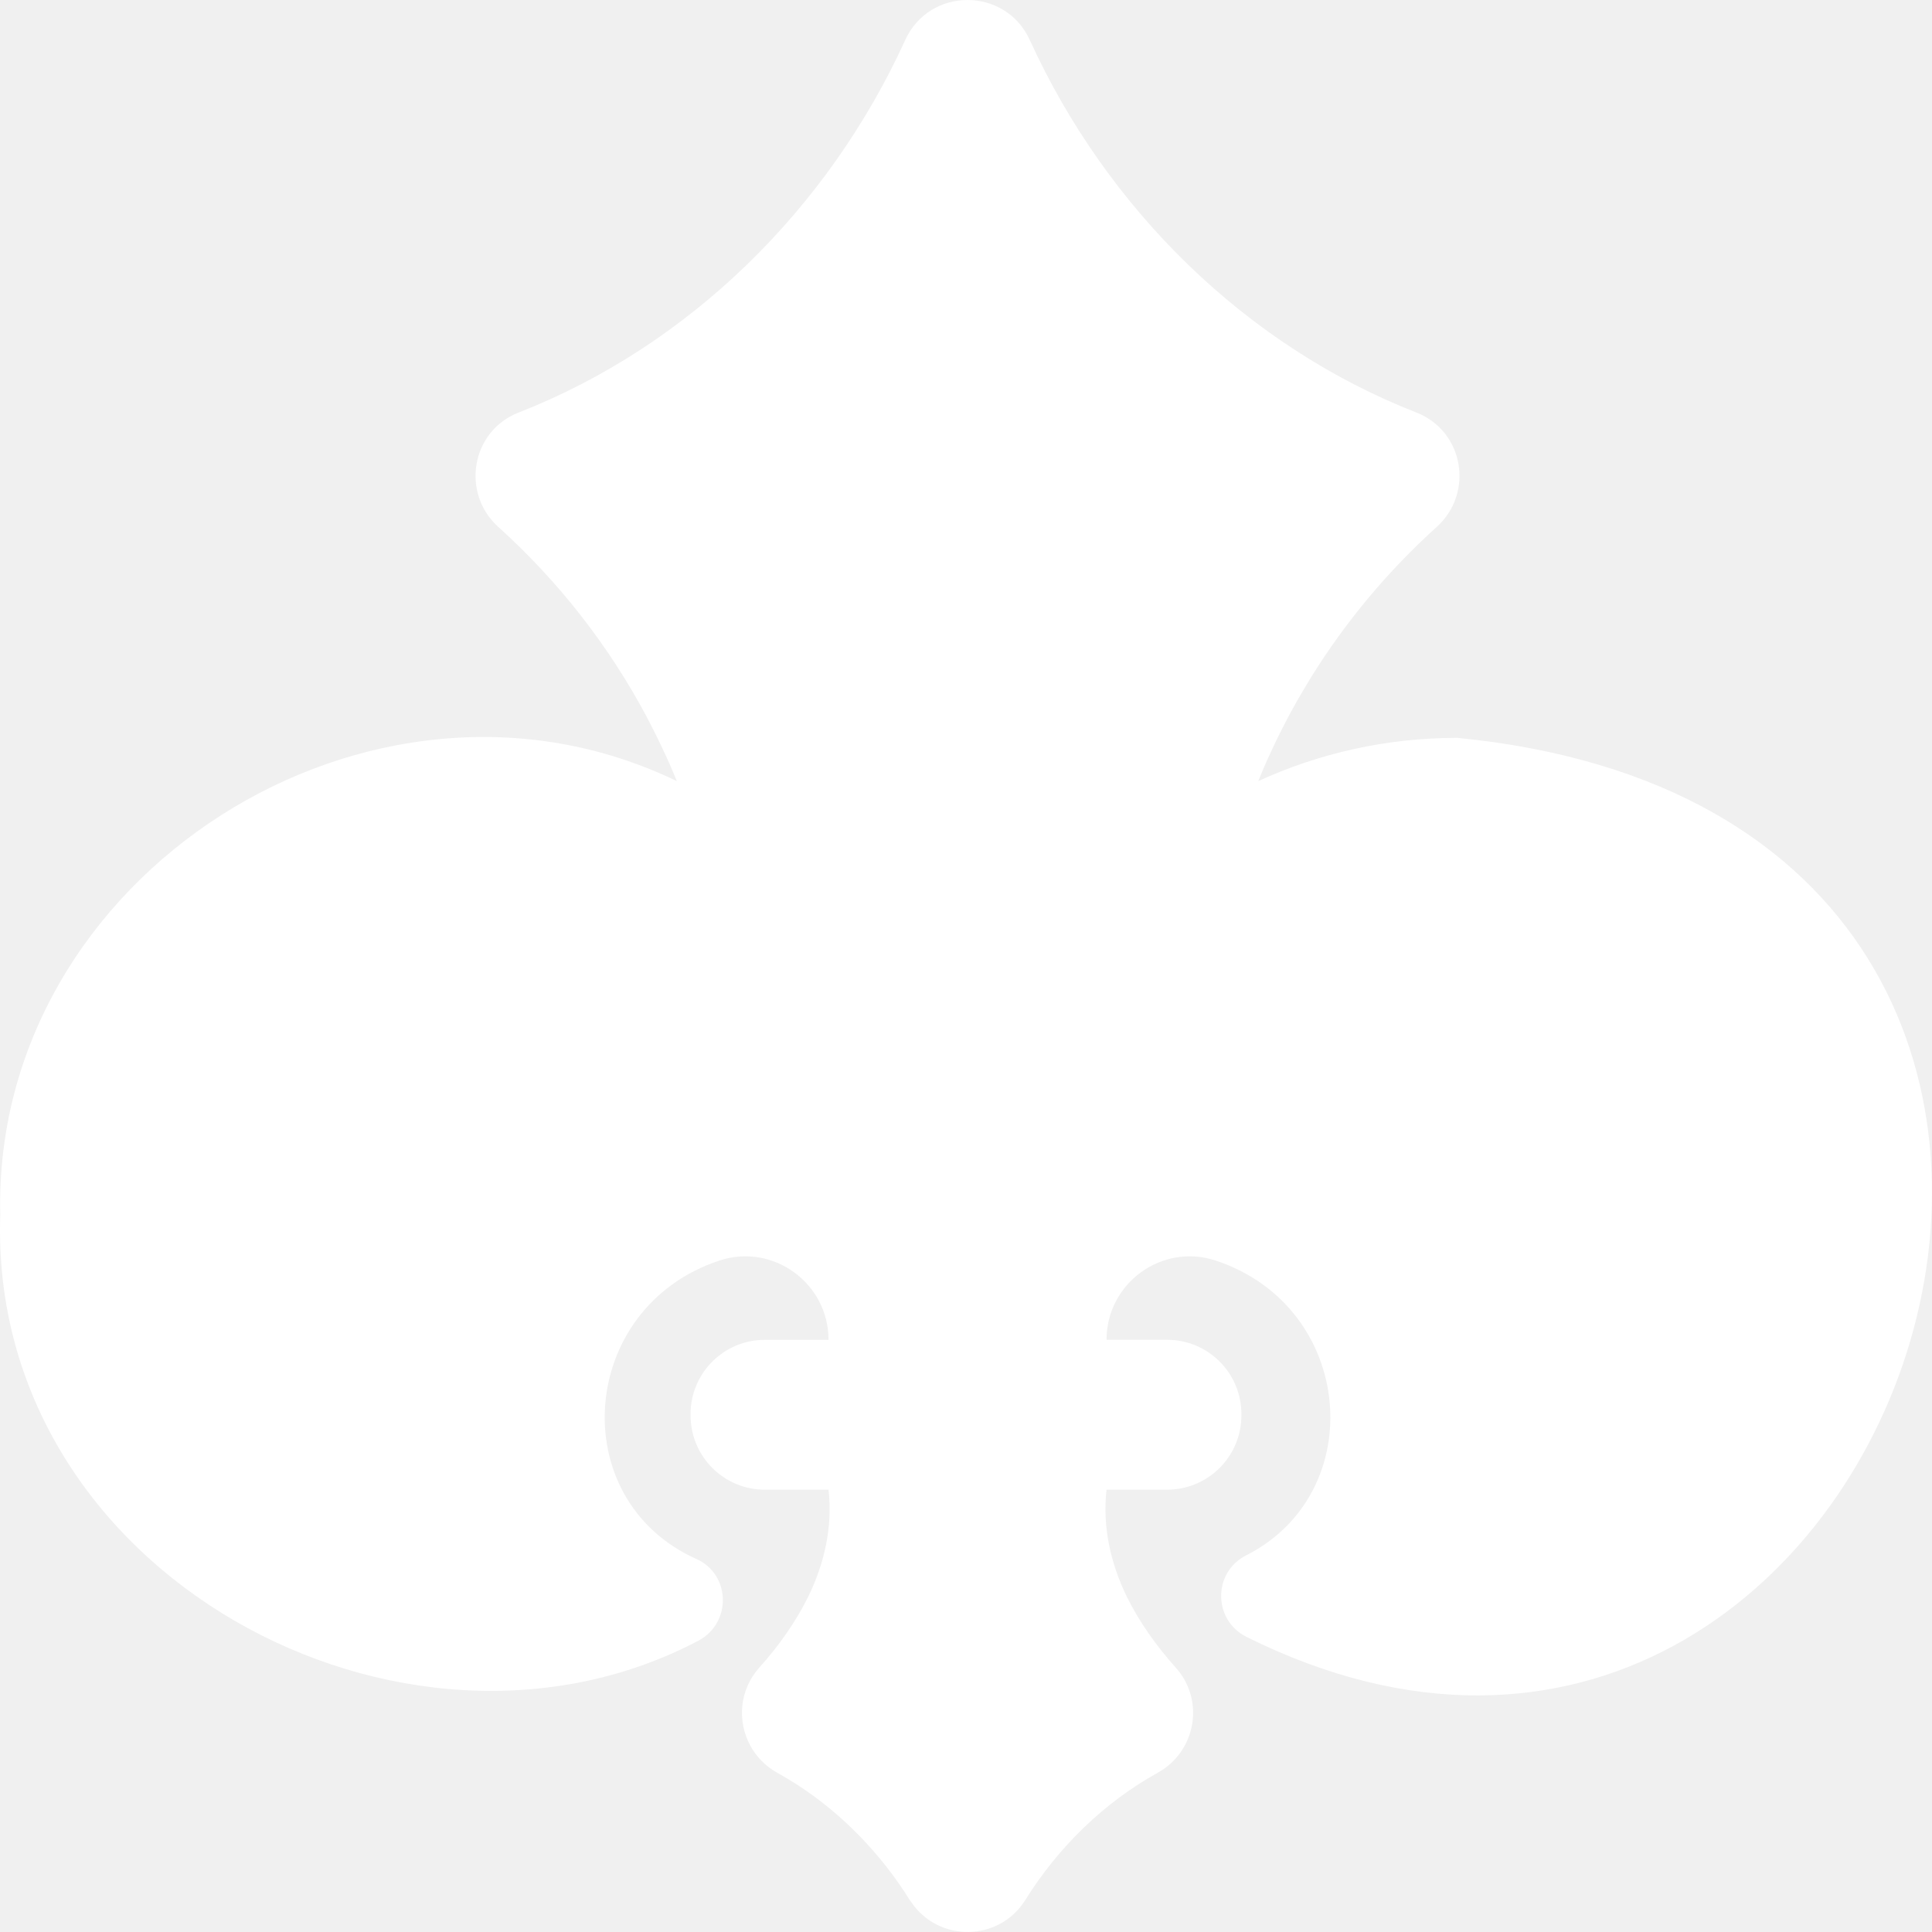
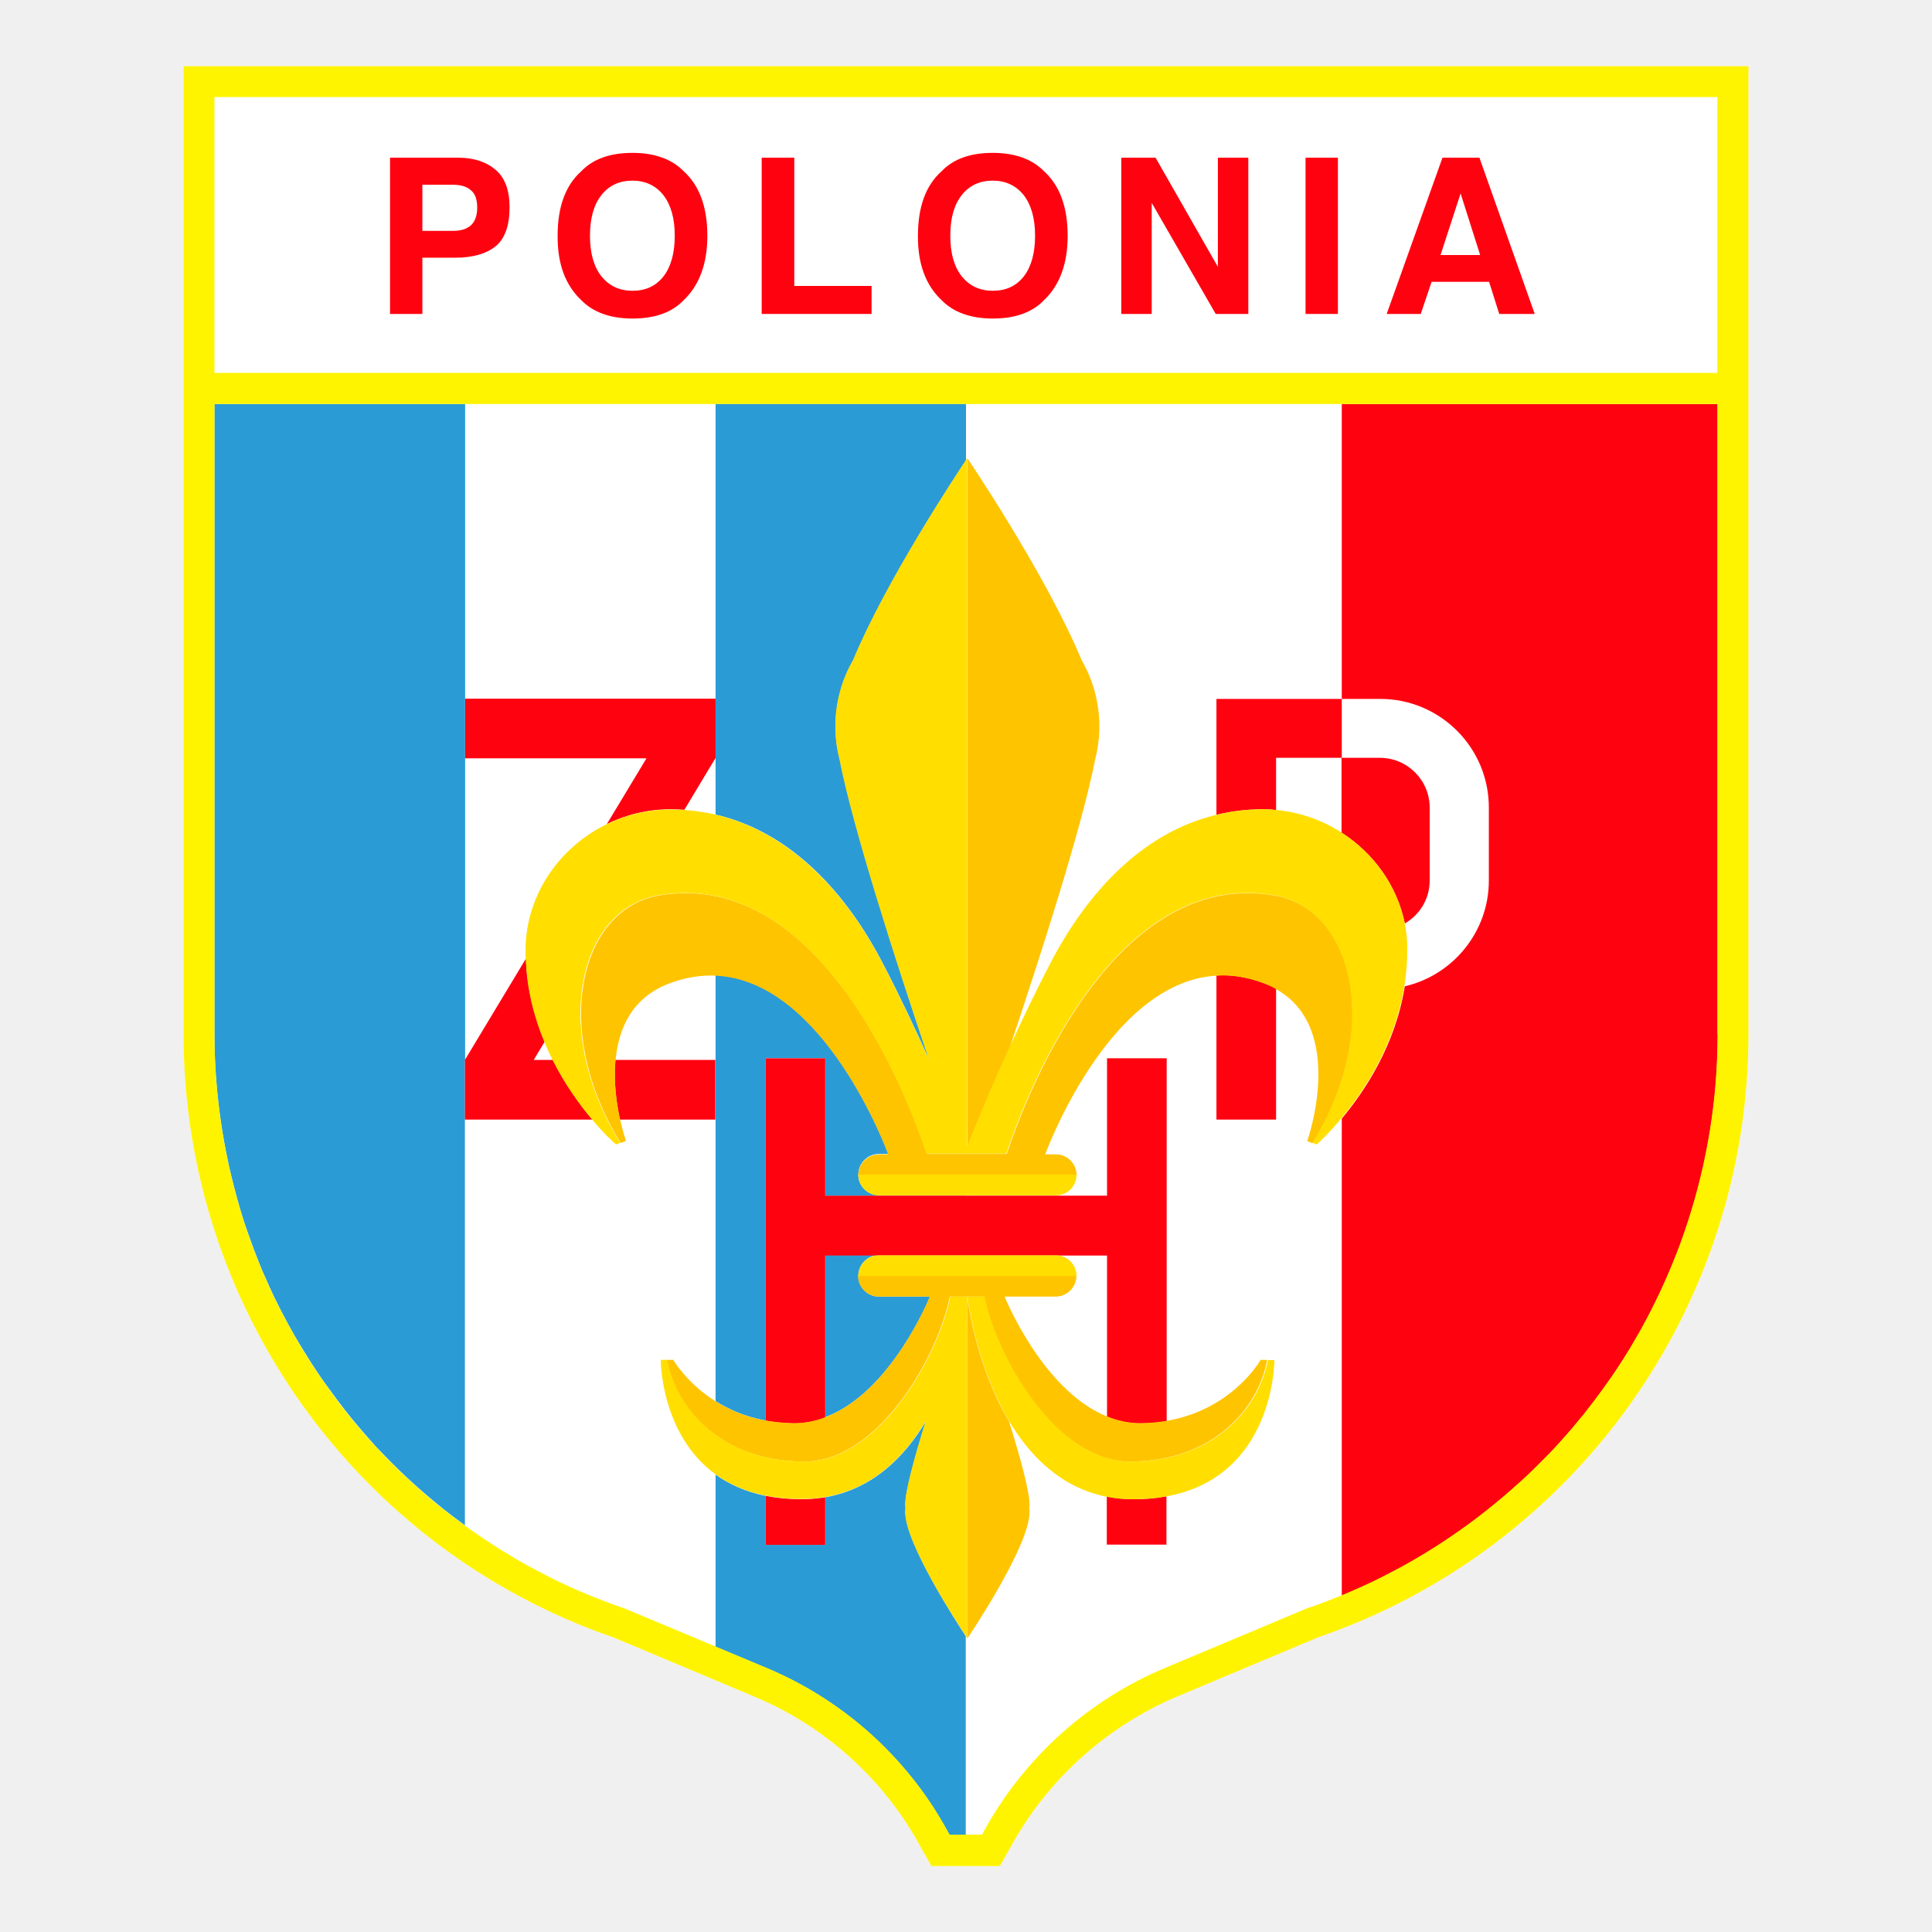
- <svg xmlns="http://www.w3.org/2000/svg" id="design" viewBox="0 0 800 800">
-   <defs>
-     <style>.cls-1{fill:#fff;}</style>
-   </defs>
-   <path class="cls-1" d="m603.39,305.53c-29.4,0-57.3,6.42-82.38,17.91.84-2.07,1.69-4.13,2.58-6.18.33-.77.68-1.53,1.02-2.3.96-2.15,1.95-4.3,2.96-6.42.41-.86.82-1.72,1.24-2.58,1.03-2.12,2.1-4.22,3.18-6.31.49-.94.97-1.88,1.47-2.82,1.17-2.2,2.37-4.38,3.6-6.54.57-1,1.15-2,1.73-2.99,1.05-1.8,2.12-3.59,3.21-5.37.27-.43.52-.87.79-1.31,0,0,0,0-.01,0,14.38-23.2,31.95-44.21,52.12-62.41,15.59-14.07,11.23-39.7-8.34-47.36-70.76-27.67-128.32-84.46-160.13-154.25-10.09-22.13-41.52-22.13-51.61,0-31.82,69.79-89.38,126.58-160.13,154.25-19.57,7.65-23.93,33.29-8.34,47.36,24.85,22.41,45.75,49.09,61.58,78.88,0,0-.02,0-.02,0,.68,1.28,1.34,2.58,2,3.87.55,1.07,1.11,2.14,1.64,3.22.64,1.29,1.27,2.6,1.89,3.9.82,1.73,1.64,3.46,2.43,5.2.38.83.76,1.65,1.13,2.48,1.12,2.54,2.2,5.1,3.25,7.68C154.18,262.52-3.27,362.03.11,503.04c-5.05,148.85,167.36,240.53,289.08,176.33,13.85-7.3,13.43-27.45-.86-33.85-54.7-24.5-49.12-104.08,9.52-123.54,22.27-7.39,45.22,9.37,45.22,32.81h-26.37c-16.98,0-30.75,13.77-30.75,30.75v.56c0,16.98,13.77,30.75,30.75,30.75h26.37c1.74,15.4-1.66,30.25-8.18,43.86-5.26,10.72-12.3,20.7-20.43,29.76-.02.03-.05.05-.07.08-8.32,9.26-9.16,22.2-3.73,32.24,2.47,4.56,6.24,8.52,11.19,11.27,2.78,1.54,5.51,3.18,8.18,4.9,18.71,12.09,34.68,28.6,46.69,47.82.21.34.47.63.69.95,11.35,16.63,36.32,16.34,47.13-.96,13.72-21.97,32.62-40.4,54.87-52.73,15.85-8.78,19.57-30.03,7.46-43.5-.02-.02-.04-.05-.06-.07-8.05-8.97-15.05-18.85-20.29-29.45-6.61-13.71-10.07-28.68-8.33-44.18h25.1c16.98,0,30.75-13.77,30.75-30.75v-.56c0-16.98-13.77-30.75-30.75-30.75h-25.1c0-23.43,22.96-40.19,45.23-32.8,57.56,19.09,63.96,96.05,12.56,122.09-13.9,7.04-13.72,26.84.23,33.77,272.11,135.21,431.82-338.72,87.17-372.32Z" />
+ <svg xmlns="http://www.w3.org/2000/svg" version="1.1" id="design" x="0px" y="0px" viewBox="0 0 800 800" style="enable-background:new 0 0 800 800;" xml:space="preserve">
+   <style type="text/css">
+ 	.st0{fill:#FFFFFF;}
+ 	.st1{fill:#FF0210;}
+ 	.st2{fill:#2B9BD6;}
+ 	.st3{fill:#FFF400;}
+ 	.st4{fill:#FFC400;}
+ 	.st5{fill:#FFDE00;}
+ </style>
+   <g>
+     <path class="st0" d="M724,27.4h-12.8H400H88.8H76v12.8v388c0,112.8,71.6,213.2,178.2,249.9l58.3,24.5   c28.2,11.8,52.1,32.9,67.2,59.5l2.3,4.1l3.7,6.5h7.4h6.7h6.7h7.4l3.7-6.5l2.3-4.1c15.2-26.5,39.1-47.6,67.2-59.5l58.3-24.5   C652.4,641.4,724,541,724,428.2v-388V27.4L724,27.4z" />
+     <path class="st1" d="M711.2,167.3H555.6v122.1h15.9c24.8,0,45,20.1,45,45v30.2c0,21.3-14.9,39.2-34.8,43.8   c-3.9,24.5-16.8,43.7-26.1,54.8v197.5c1.4-0.6,2.9-1.2,4.3-1.8c3-1.3,6.1-2.7,9-4.1c1.5-0.7,3-1.4,4.4-2.2c2.9-1.5,5.8-3,8.7-4.6   c5.7-3.2,11.3-6.6,16.7-10.2c5.4-3.6,10.7-7.4,15.8-11.4c2.5-2,5.1-4,7.5-6.1s4.9-4.2,7.3-6.4c2.4-2.2,4.7-4.4,7-6.6   c1.1-1.1,2.3-2.3,3.4-3.4c2.2-2.3,4.4-4.6,6.6-7c3.2-3.6,6.3-7.2,9.4-11s5.9-7.6,8.7-11.5c3.7-5.2,7.2-10.6,10.6-16   c1.7-2.7,3.3-5.5,4.8-8.3c5.4-9.8,10.2-20,14.3-30.5c1.8-4.5,3.4-9.1,4.9-13.7c8-24.6,12.3-50.7,12.3-77.6V167.3z" />
+     <path class="st1" d="M581.7,382.4c6.2-3.6,10.3-10.2,10.3-17.8v-30.2c0-11.3-9.2-20.6-20.6-20.6h-15.9v31   C568.8,353.3,578.5,366.7,581.7,382.4z" />
+     <path class="st2" d="M192.6,439L192.6,439v-0.1V167.3H88.8v260.9c0,15.1,1.4,30,4,44.5c0.6,3.2,1.2,6.4,1.9,9.6s1.5,6.4,2.3,9.5   c0.8,3.1,1.7,6.3,2.6,9.4c0.9,3.1,1.9,6.2,3,9.2c1.6,4.6,3.3,9.1,5.1,13.6c0.6,1.5,1.2,3,1.9,4.4c1.3,3,2.6,5.9,4,8.8   c3.5,7.2,7.3,14.3,11.5,21.1c2.5,4.1,5.1,8.2,7.8,12.1c0.9,1.3,1.8,2.6,2.8,3.9c1.2,1.6,2.3,3.2,3.5,4.8c1.2,1.5,2.3,3.1,3.5,4.6   c3.5,4.5,7.2,8.8,11,13.1c2.1,2.4,4.3,4.7,6.6,7c6.7,6.9,13.9,13.4,21.4,19.5c3.5,2.9,7.1,5.6,10.8,8.3V439z" />
+     <path class="st2" d="M296.3,337.3c31.6,7.3,54.4,32.9,69.3,61.7c7.2,13.8,13.7,27.7,19.2,39.9c-13.4-39.9-31.4-95.7-37.1-124.5   c-1-3.9-1.6-8-1.7-12.1c0-0.5,0-1.1,0-1.5c0,0,0,0,0-0.1s0,0,0-0.1c0-0.5,0-1,0-1.5c0.3-9.3,2.9-18.1,7.3-25.7   c13.7-32.9,42.3-76.1,46.7-82.8v-23.4H296.3V337.3z" />
+     <path class="st2" d="M385.1,536.9H364c-4.7,0-8.6-3.8-8.6-8.6c0-4.7,3.8-8.6,8.6-8.6h-22.3v67.1   C369.1,576.7,385.1,536.9,385.1,536.9z" />
+     <path class="st2" d="M355.4,486.4c0-4.7,3.8-8.6,8.6-8.6h3.8c0,0-26.1-72-71.5-74v176.4c5.5,3.4,12.3,6.5,20.7,8V438.2h24.7v56.9   H400v-0.2h-36C359.2,494.9,355.4,491.1,355.4,486.4z" />
+     <path class="st2" d="M374.9,626.2c0-0.5,0-1.1,0.1-1.6c0-0.5-0.1-1.1-0.1-1.6c0-5.5,3.8-19.4,8.5-34.5   c-8.9,14.9-22.1,28.1-41.7,31.5v19.7H317v-20.3c-8.4-1.7-15.2-4.9-20.7-8.8v71.3l21.3,8.9c18.4,7.7,34.9,18.9,48.8,32.8   c0,0,0,0,0,0c4.2,4.2,8.2,8.7,11.9,13.4c0.8,1,1.5,2,2.3,3c1.7,2.2,3.3,4.5,4.8,6.8c0.4,0.6,0.8,1.2,1.2,1.8   c1.5,2.3,2.9,4.7,4.3,7.1l2.3,4.1h6.7v-82.3C396.2,671.8,374.9,639.1,374.9,626.2z" />
+     <path class="st3" d="M76,27.4v400.8c0,112.8,71.6,213.2,178.2,249.9l58.3,24.5c28.2,11.8,52.1,32.9,67.2,59.5l2.3,4.1l3.7,6.5h28.3   l3.7-6.5l2.3-4.1c15.2-26.5,39.1-47.6,67.2-59.5l58.3-24.5C652.4,641.4,724,541,724,428.2V27.4H76z M88.8,40.2h622.3v114.2H88.8   V40.2z M711.2,428.2c0,26.9-4.3,53-12.3,77.6c-1.5,4.6-3.1,9.2-4.9,13.7c-4.1,10.5-8.9,20.7-14.3,30.5c-1.6,2.8-3.2,5.6-4.8,8.3   c-3.3,5.5-6.8,10.8-10.6,16c-2.8,3.9-5.7,7.7-8.7,11.5c-3,3.7-6.1,7.4-9.4,11c-2.1,2.4-4.3,4.7-6.6,7c-1.1,1.1-2.3,2.3-3.4,3.4   c-2.3,2.3-4.6,4.5-7,6.6c-2.4,2.2-4.8,4.3-7.3,6.4s-5,4.1-7.5,6.1c-5.1,4-10.4,7.8-15.8,11.4c-5.4,3.6-11,7-16.7,10.2   c-2.9,1.6-5.8,3.1-8.7,4.6c-1.5,0.7-2.9,1.5-4.4,2.2c-3,1.4-6,2.8-9,4.1c-6.1,2.6-12.3,5.1-18.7,7.2l-22.8,9.6l-36,15.1   c-30.9,13-56.7,35.8-73.4,64.9l-2.3,4.1h-13.4l-2.3-4.1c-1.4-2.4-2.8-4.8-4.3-7.1c-0.4-0.6-0.8-1.2-1.2-1.8   c-1.5-2.3-3.2-4.6-4.8-6.8c-0.7-1-1.5-2-2.3-3c-3.7-4.7-7.7-9.2-11.9-13.4c0,0,0,0,0,0c-13.9-13.9-30.5-25.1-48.8-32.8l-21.3-8.9   l-17.9-7.5l-19.6-8.2c-6.4-2.2-12.6-4.6-18.7-7.2c-3-1.3-6.1-2.7-9-4.1c-1.5-0.7-3-1.4-4.4-2.2c-2.9-1.5-5.8-3-8.7-4.6   c-5.7-3.2-11.3-6.6-16.7-10.2c-2.7-1.8-5.4-3.6-8-5.5c-3.9-2.8-7.8-5.8-11.6-8.8c-7.5-6.1-14.6-12.6-21.4-19.5   c-2.2-2.3-4.4-4.6-6.6-7c-3.8-4.2-7.5-8.6-11-13.1c-1.2-1.5-2.4-3-3.5-4.6c-1.2-1.6-2.4-3.2-3.5-4.8c-0.9-1.3-1.8-2.6-2.8-3.9   c-2.7-4-5.3-8-7.8-12.1c-4.1-6.9-8-13.9-11.5-21.1c-1.4-2.9-2.7-5.8-4-8.8c-0.6-1.5-1.3-3-1.9-4.4c-1.8-4.5-3.6-9-5.1-13.6   c-1.1-3.1-2.1-6.1-3-9.2c-0.9-3.1-1.8-6.2-2.6-9.4c-0.8-3.1-1.6-6.3-2.3-9.5s-1.3-6.4-1.9-9.6c-2.6-14.5-4-29.4-4-44.5V167.3h622.3   V428.2z" />
+     <path class="st1" d="M254.8,438.9c-0.8,9.2,0.5,18.3,1.9,24.7h39.5v-24.7H254.8z" />
+     <path class="st1" d="M221,438.9l4.5-7.5c-4.2-10.1-7.3-21.7-7.7-34.5l-25.3,42l-0.1,0.1l0.1,0v24.6h52.8c-5-6-11.2-14.3-16.4-24.7   H221z" />
+     <path class="st1" d="M251.3,341.2c8-3.9,16.9-6.1,26.3-6.1c2,0,3.9,0.1,5.8,0.2l12.8-21.3h0.1v-24.7H192.6v24.7h75.1L251.3,341.2z" />
+     <path class="st1" d="M523.4,407.1c-6.9-2.6-13.5-3.6-19.7-3.2v59.7h24.7v-54h0.3C527.1,408.6,525.3,407.8,523.4,407.1z" />
+     <path class="st1" d="M503.7,289.4v48c6.1-1.5,12.5-2.3,19.3-2.3c1.8,0,3.6,0.1,5.4,0.3v-21.6h27.2v-24.4H503.7z" />
+     <path class="st1" d="M317,619.4v20.3h24.7V620c-3.1,0.5-6.3,0.8-9.7,0.8C326.4,620.8,321.5,620.3,317,619.4z" />
+     <path class="st1" d="M341.7,438.2H317v150.1c3.5,0.6,7.2,1,11.3,1.1c4.7,0.1,9.2-0.8,13.4-2.4v-67.1h116.7v66.7   c4.5,1.9,9.4,2.9,14.6,2.8c3.6,0,6.9-0.4,10.1-0.9V438.2h-24.7v56.9H341.7V438.2z" />
+     <path class="st1" d="M458.3,619.7v19.9H483v-20c-4.2,0.8-8.8,1.2-13.8,1.2C465.4,620.8,461.8,620.4,458.3,619.7z" />
+     <path class="st4" d="M418.1,433.8c13.2-39.4,30-91.8,35.4-119.4c1-3.9,1.6-8,1.7-12.1c0-0.5,0-1.1,0-1.5c0,0,0,0,0-0.1s0,0,0-0.1   c0-0.5,0-1,0-1.5c-0.3-9.3-2.9-18.1-7.3-25.7c-14.9-35.8-47.3-83.6-47.3-83.6v285C403.1,468.5,409.4,452.8,418.1,433.8z" />
+     <path class="st4" d="M400.6,678.4c0,0,25.7-38,25.7-52.2c0-0.5,0-1.1-0.1-1.6c0-0.5,0.1-1.1,0.1-1.6c0-5.5-3.8-19.4-8.5-34.5   c-14.1-23.6-17.3-51.6-17.3-51.6V678.4z" />
+     <path class="st4" d="M527.8,370.8c-68.1-11.7-104.2,86.7-110.9,107h-33.1c-6.7-20.3-42.9-118.7-110.9-107   c-33.1,5.7-44.7,55.9-15.9,102.5l2.2-0.9c0,0-1.2-3.4-2.4-8.7c-1.4-6.4-2.8-15.5-1.9-24.7c1.2-12.9,6.6-25.9,22.3-31.8   c6.7-2.5,13.1-3.5,19.1-3.2c45.4,2,71.5,74,71.5,74H364c-4.7,0-8.6,3.8-8.6,8.6h90.4c0-4.7-3.8-8.6-8.6-8.6h-4.4   c0,0,25.9-71.4,70.9-74c6.2-0.4,12.8,0.6,19.7,3.2c1.9,0.7,3.6,1.5,5.2,2.5c29.1,16.5,12.7,62.8,12.7,62.8l2.2,0.9   C572.5,426.7,560.9,376.5,527.8,370.8z" />
+     <path class="st5" d="M581.7,382.4c-3.2-15.7-12.9-29.1-26.1-37.6c-8-5.2-17.3-8.5-27.2-9.4c-1.8-0.2-3.6-0.3-5.4-0.3   c-6.8,0-13.2,0.8-19.3,2.3c-31.3,7.5-53.9,32.9-68.8,61.5c-6.2,11.9-11.9,23.9-16.9,34.8c-8.7,19-15,34.7-17.5,41v-285   c0,0-0.2,0.3-0.6,0.9c-4.4,6.7-33,49.8-46.7,82.8c-4.4,7.6-7,16.4-7.3,25.7c0,0.5,0,1,0,1.5c0,0,0,0,0,0.1s0,0,0,0.1   c0,0.5,0,1,0,1.5c0.1,4.2,0.7,8.2,1.7,12.1c5.6,28.8,23.6,84.6,37.1,124.5c-5.5-12.2-12-26.1-19.2-39.9   c-14.9-28.8-37.8-54.3-69.3-61.7c-4.2-1-8.5-1.6-12.9-1.9c-1.9-0.1-3.8-0.2-5.8-0.2c-9.3,0-18.3,2.2-26.3,6.1   c-19.7,9.6-33.6,29.5-33.6,52.4c0,1.1,0,2.1,0.1,3.2c0.4,12.8,3.5,24.4,7.7,34.5c1.1,2.6,2.2,5.1,3.4,7.5   c5.2,10.3,11.3,18.7,16.4,24.7c5.6,6.7,9.9,10.3,9.9,10.3l1.7-0.7c-28.9-46.5-17.3-96.8,15.9-102.5c68.1-11.7,104.2,86.7,110.9,107   h33.1c6.7-20.3,42.9-118.7,110.9-107c33.1,5.7,44.7,55.9,15.9,102.5l1.7,0.7c0,0,4.4-3.8,10.2-10.8c9.3-11.1,22.2-30.3,26.1-54.8   c0.8-4.7,1.2-9.6,1.2-14.7C582.8,389.8,582.4,386,581.7,382.4z" />
+     <path class="st4" d="M458.3,586.5c-26.8-10.9-42.3-49.6-42.3-49.6h21.1c4.7,0,8.6-3.8,8.6-8.6h-90.4c0,4.7,3.8,8.6,8.6,8.6h21.1   c0,0-15.9,39.8-43.4,50c-4.2,1.6-8.7,2.5-13.4,2.4c-4-0.1-7.8-0.5-11.3-1.1c-8.4-1.5-15.2-4.6-20.7-8c-12-7.6-17.4-17.1-17.4-17.1   h-2.7c3.6,19.8,22.3,42.1,56.9,42.1c30.4,0,55.1-42.7,60.3-68.3h14.2c5.2,25.6,29.9,68.3,60.3,68.3c34.6,0,53.3-22.2,56.9-42.1   h-2.7c0,0-11.6,20.7-39.2,25.3c-3.2,0.5-6.5,0.8-10.1,0.9C467.7,589.4,462.9,588.3,458.3,586.5z" />
+     <path class="st5" d="M468,605.2c-30.4,0-55.1-42.7-60.3-68.3h-7.1c0,0,3.2,27.9,17.3,51.6c8.7,14.6,21.6,27.6,40.5,31.3   c3.4,0.7,7.1,1,10.9,1c5,0,9.6-0.4,13.8-1.2c44.8-8.2,44.6-56.4,44.6-56.4h-2.7C521.3,583,502.7,605.2,468,605.2z" />
+     <path class="st5" d="M393.5,536.9c-5.2,25.6-29.9,68.3-60.3,68.3c-34.6,0-53.3-22.2-56.9-42.1h-2.7c0,0-0.1,30.8,22.7,47.4   c5.5,4,12.3,7.1,20.7,8.8c4.5,0.9,9.5,1.4,14.9,1.4c3.4,0,6.6-0.3,9.7-0.8c19.5-3.3,32.8-16.5,41.7-31.5   c-4.7,15.1-8.5,29.1-8.5,34.5c0,0.5,0,1.1,0.1,1.6c0,0.5-0.1,1.1-0.1,1.6c0,12.9,21.3,45.6,25.1,51.3c0.4,0.6,0.6,0.9,0.6,0.9   V536.9H393.5z" />
+     <path class="st5" d="M355.4,528.4h90.4c0-4.7-3.8-8.6-8.6-8.6H364C359.2,519.8,355.4,523.6,355.4,528.4z" />
+     <path class="st5" d="M355.4,486.4c0,4.7,3.8,8.6,8.6,8.6h73.2c4.7,0,8.6-3.8,8.6-8.6H355.4z" />
+     <path class="st1" d="M174.9,106.7h13.7c7.2,0,12.7-1.6,16.6-4.7c3.9-3.2,5.8-8.6,5.8-16.2c0-7-1.9-12.2-5.8-15.5   c-3.9-3.3-9-5-15.5-5h-28.2V130h13.4V106.7z M174.9,76.5h12.6c3.2,0,5.7,0.7,7.4,2.2c1.8,1.4,2.7,3.8,2.7,7.2   c0,3.4-0.9,5.8-2.6,7.4c-1.8,1.6-4.3,2.3-7.5,2.3h-12.6V76.5z" />
+     <path class="st1" d="M240.7,124.3c4.9,5,12,7.6,21.2,7.6c9.3,0,16.3-2.5,21.2-7.6c6.5-6.2,9.8-15.1,9.8-26.7   c0-11.9-3.3-20.8-9.8-26.7c-4.9-5-12-7.6-21.2-7.6c-9.3,0-16.3,2.5-21.2,7.6c-6.6,5.9-9.8,14.8-9.8,26.7   C230.8,109.2,234.1,118.1,240.7,124.3z M249.1,80.7c3.2-4,7.5-5.9,12.8-5.9s9.6,2,12.8,6c3.1,4,4.7,9.6,4.7,16.8   c0,7.3-1.6,12.9-4.7,16.9c-3.2,4-7.4,5.9-12.8,5.9s-9.6-2-12.8-5.9c-3.2-4-4.8-9.6-4.8-16.9C244.3,90.3,245.9,84.7,249.1,80.7z" />
+     <polygon class="st1" points="360.9,118.4 328.9,118.4 328.9,65.3 315.4,65.3 315.4,130 360.9,130  " />
+     <path class="st1" d="M389.9,124.3c4.9,5,12,7.6,21.2,7.6c9.2,0,16.3-2.5,21.2-7.6c6.5-6.2,9.8-15.1,9.8-26.7   c0-11.9-3.3-20.8-9.8-26.7c-4.9-5-12-7.6-21.2-7.6c-9.3,0-16.3,2.5-21.2,7.6c-6.6,5.9-9.8,14.8-9.8,26.7   C380,109.2,383.3,118.1,389.9,124.3z M398.3,80.7c3.2-4,7.5-5.9,12.8-5.9s9.6,2,12.8,6c3.1,4,4.7,9.6,4.7,16.8   c0,7.3-1.6,12.9-4.7,16.9c-3.2,4-7.4,5.9-12.8,5.9s-9.6-2-12.8-5.9c-3.2-4-4.8-9.6-4.8-16.9C393.5,90.3,395.1,84.7,398.3,80.7z" />
+     <polygon class="st1" points="476.9,84 503.4,130 516.9,130 516.9,65.3 504.3,65.3 504.3,110.5 478.5,65.3 464.3,65.3 464.3,130    476.9,130  " />
+     <rect x="540.6" y="65.3" class="st1" width="13.4" height="64.7" />
+     <path class="st1" d="M592.8,116.7h23.8l4.2,13.3h14.7l-22.9-64.7h-15.3L574.2,130h14.1L592.8,116.7z M604.8,80.1l8.1,25.5h-16.4   L604.8,80.1z" />
+   </g>
</svg>
